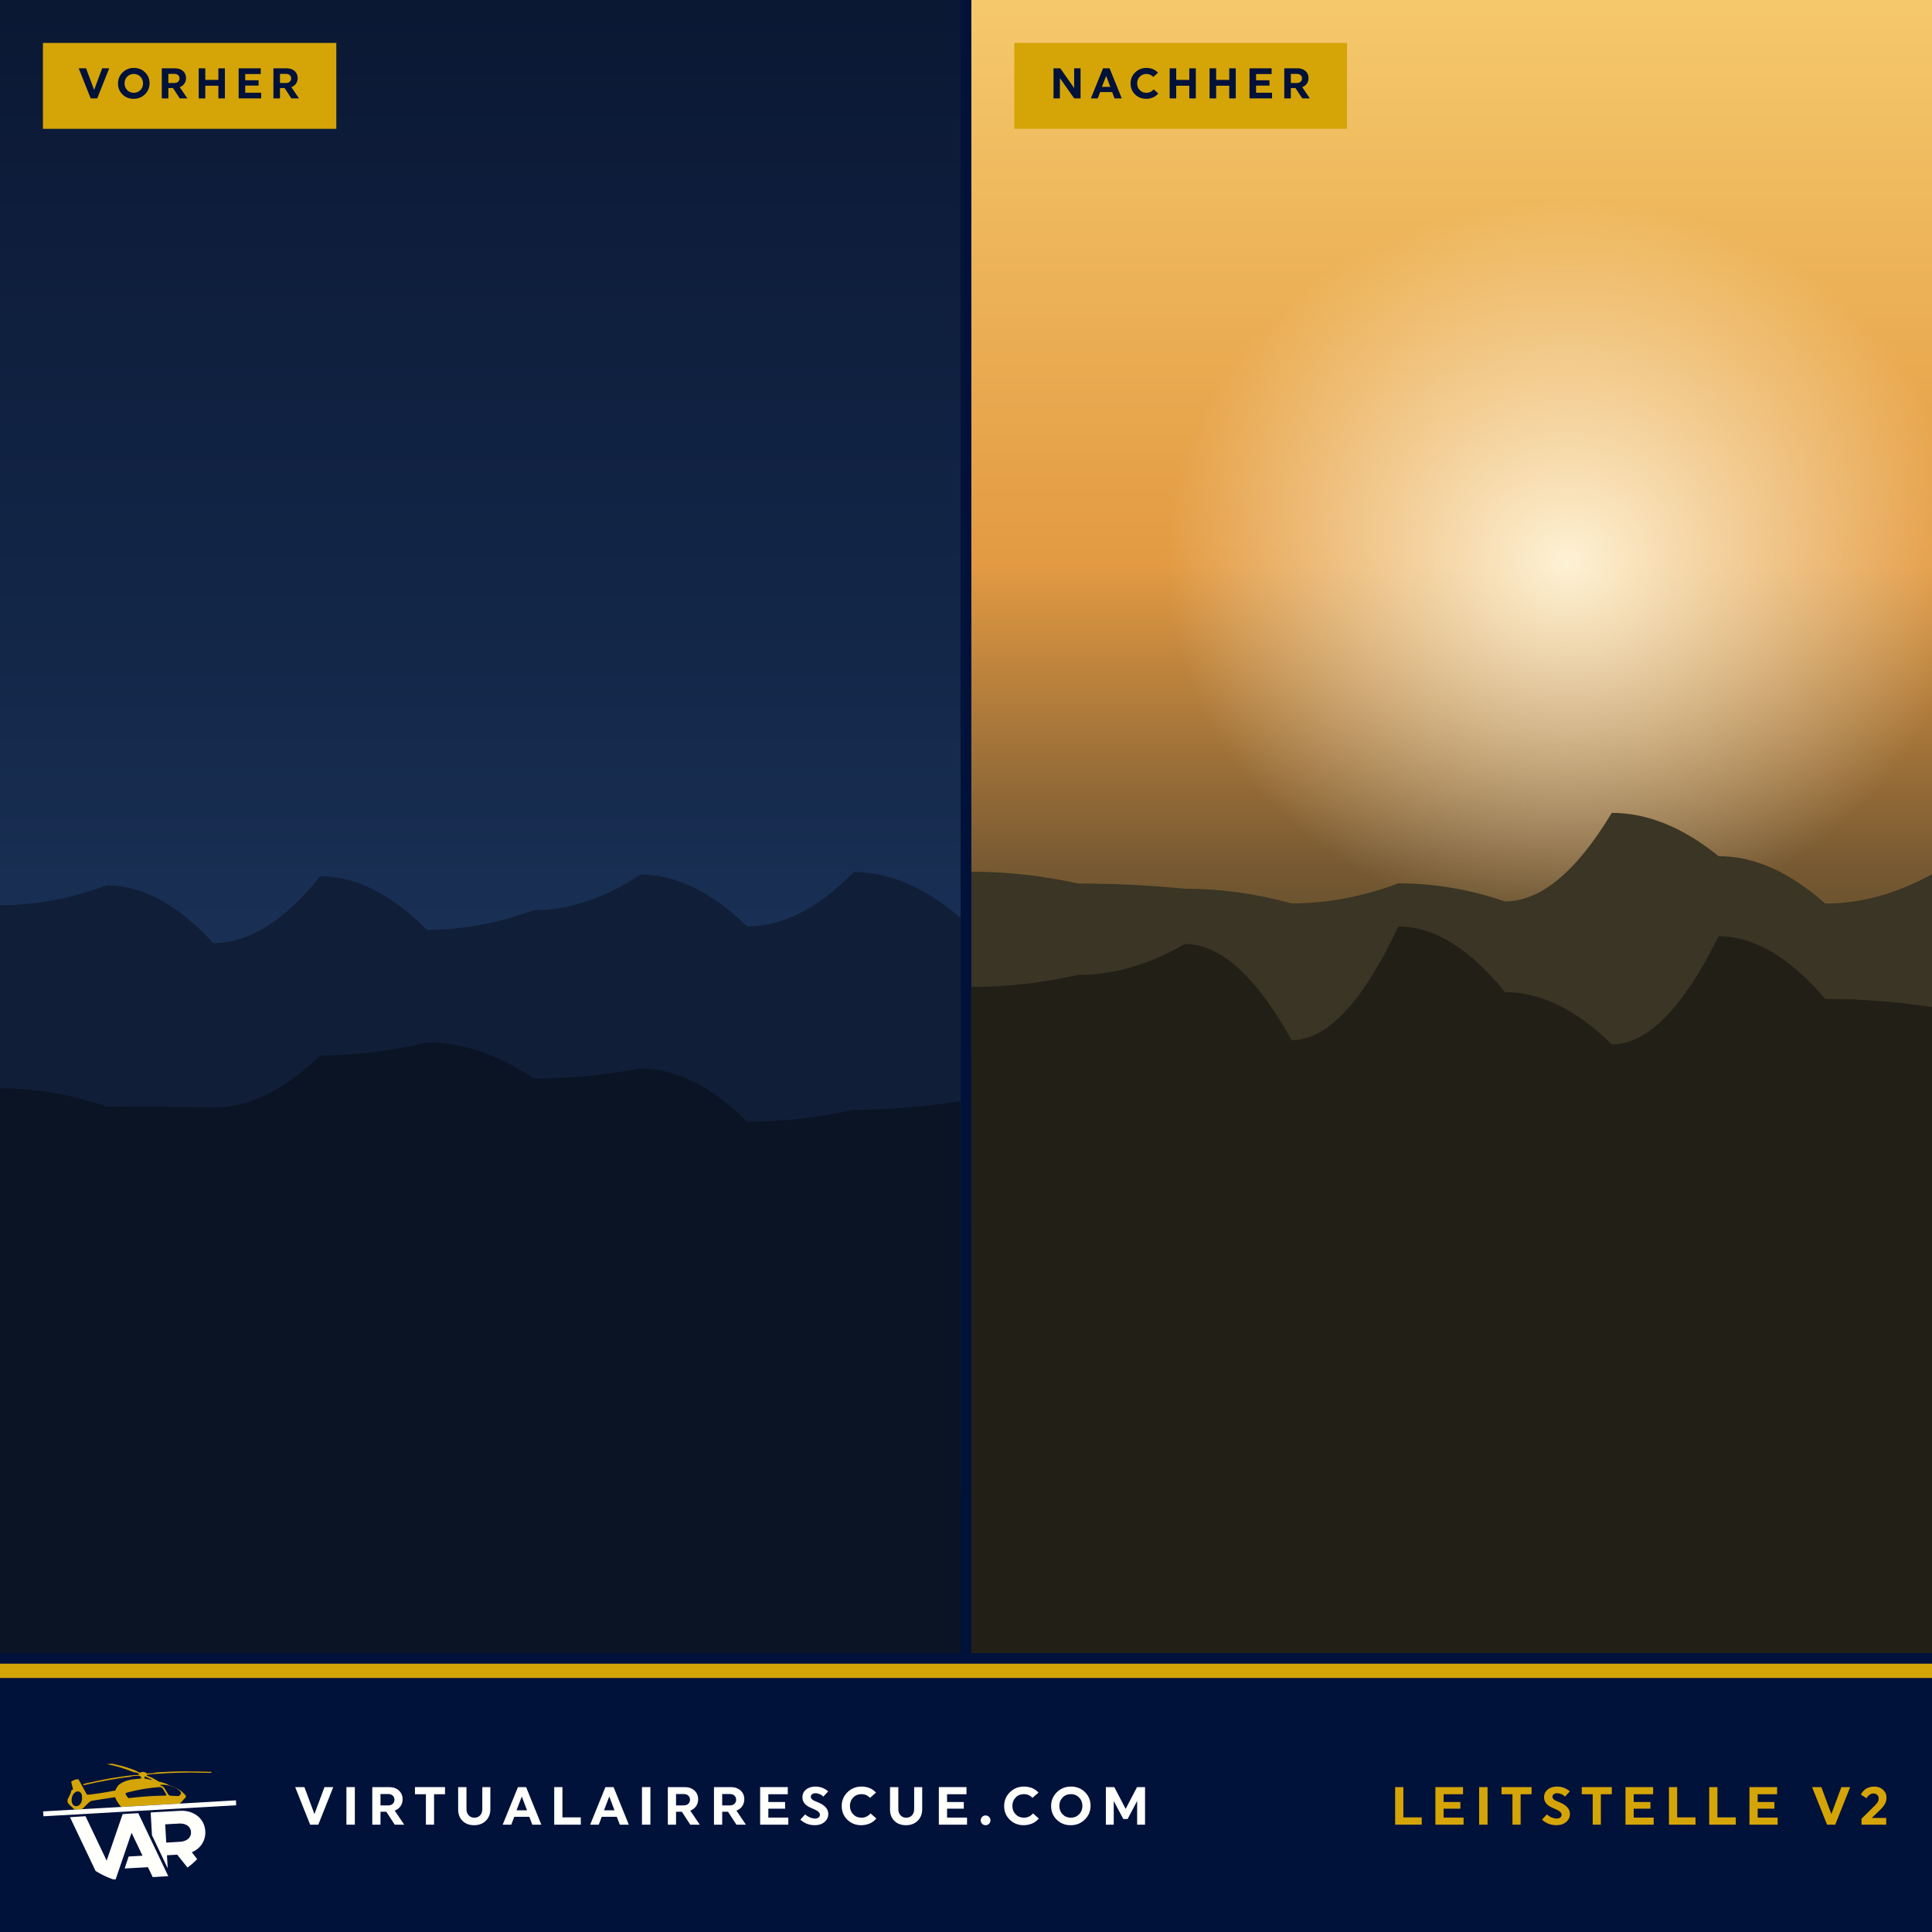
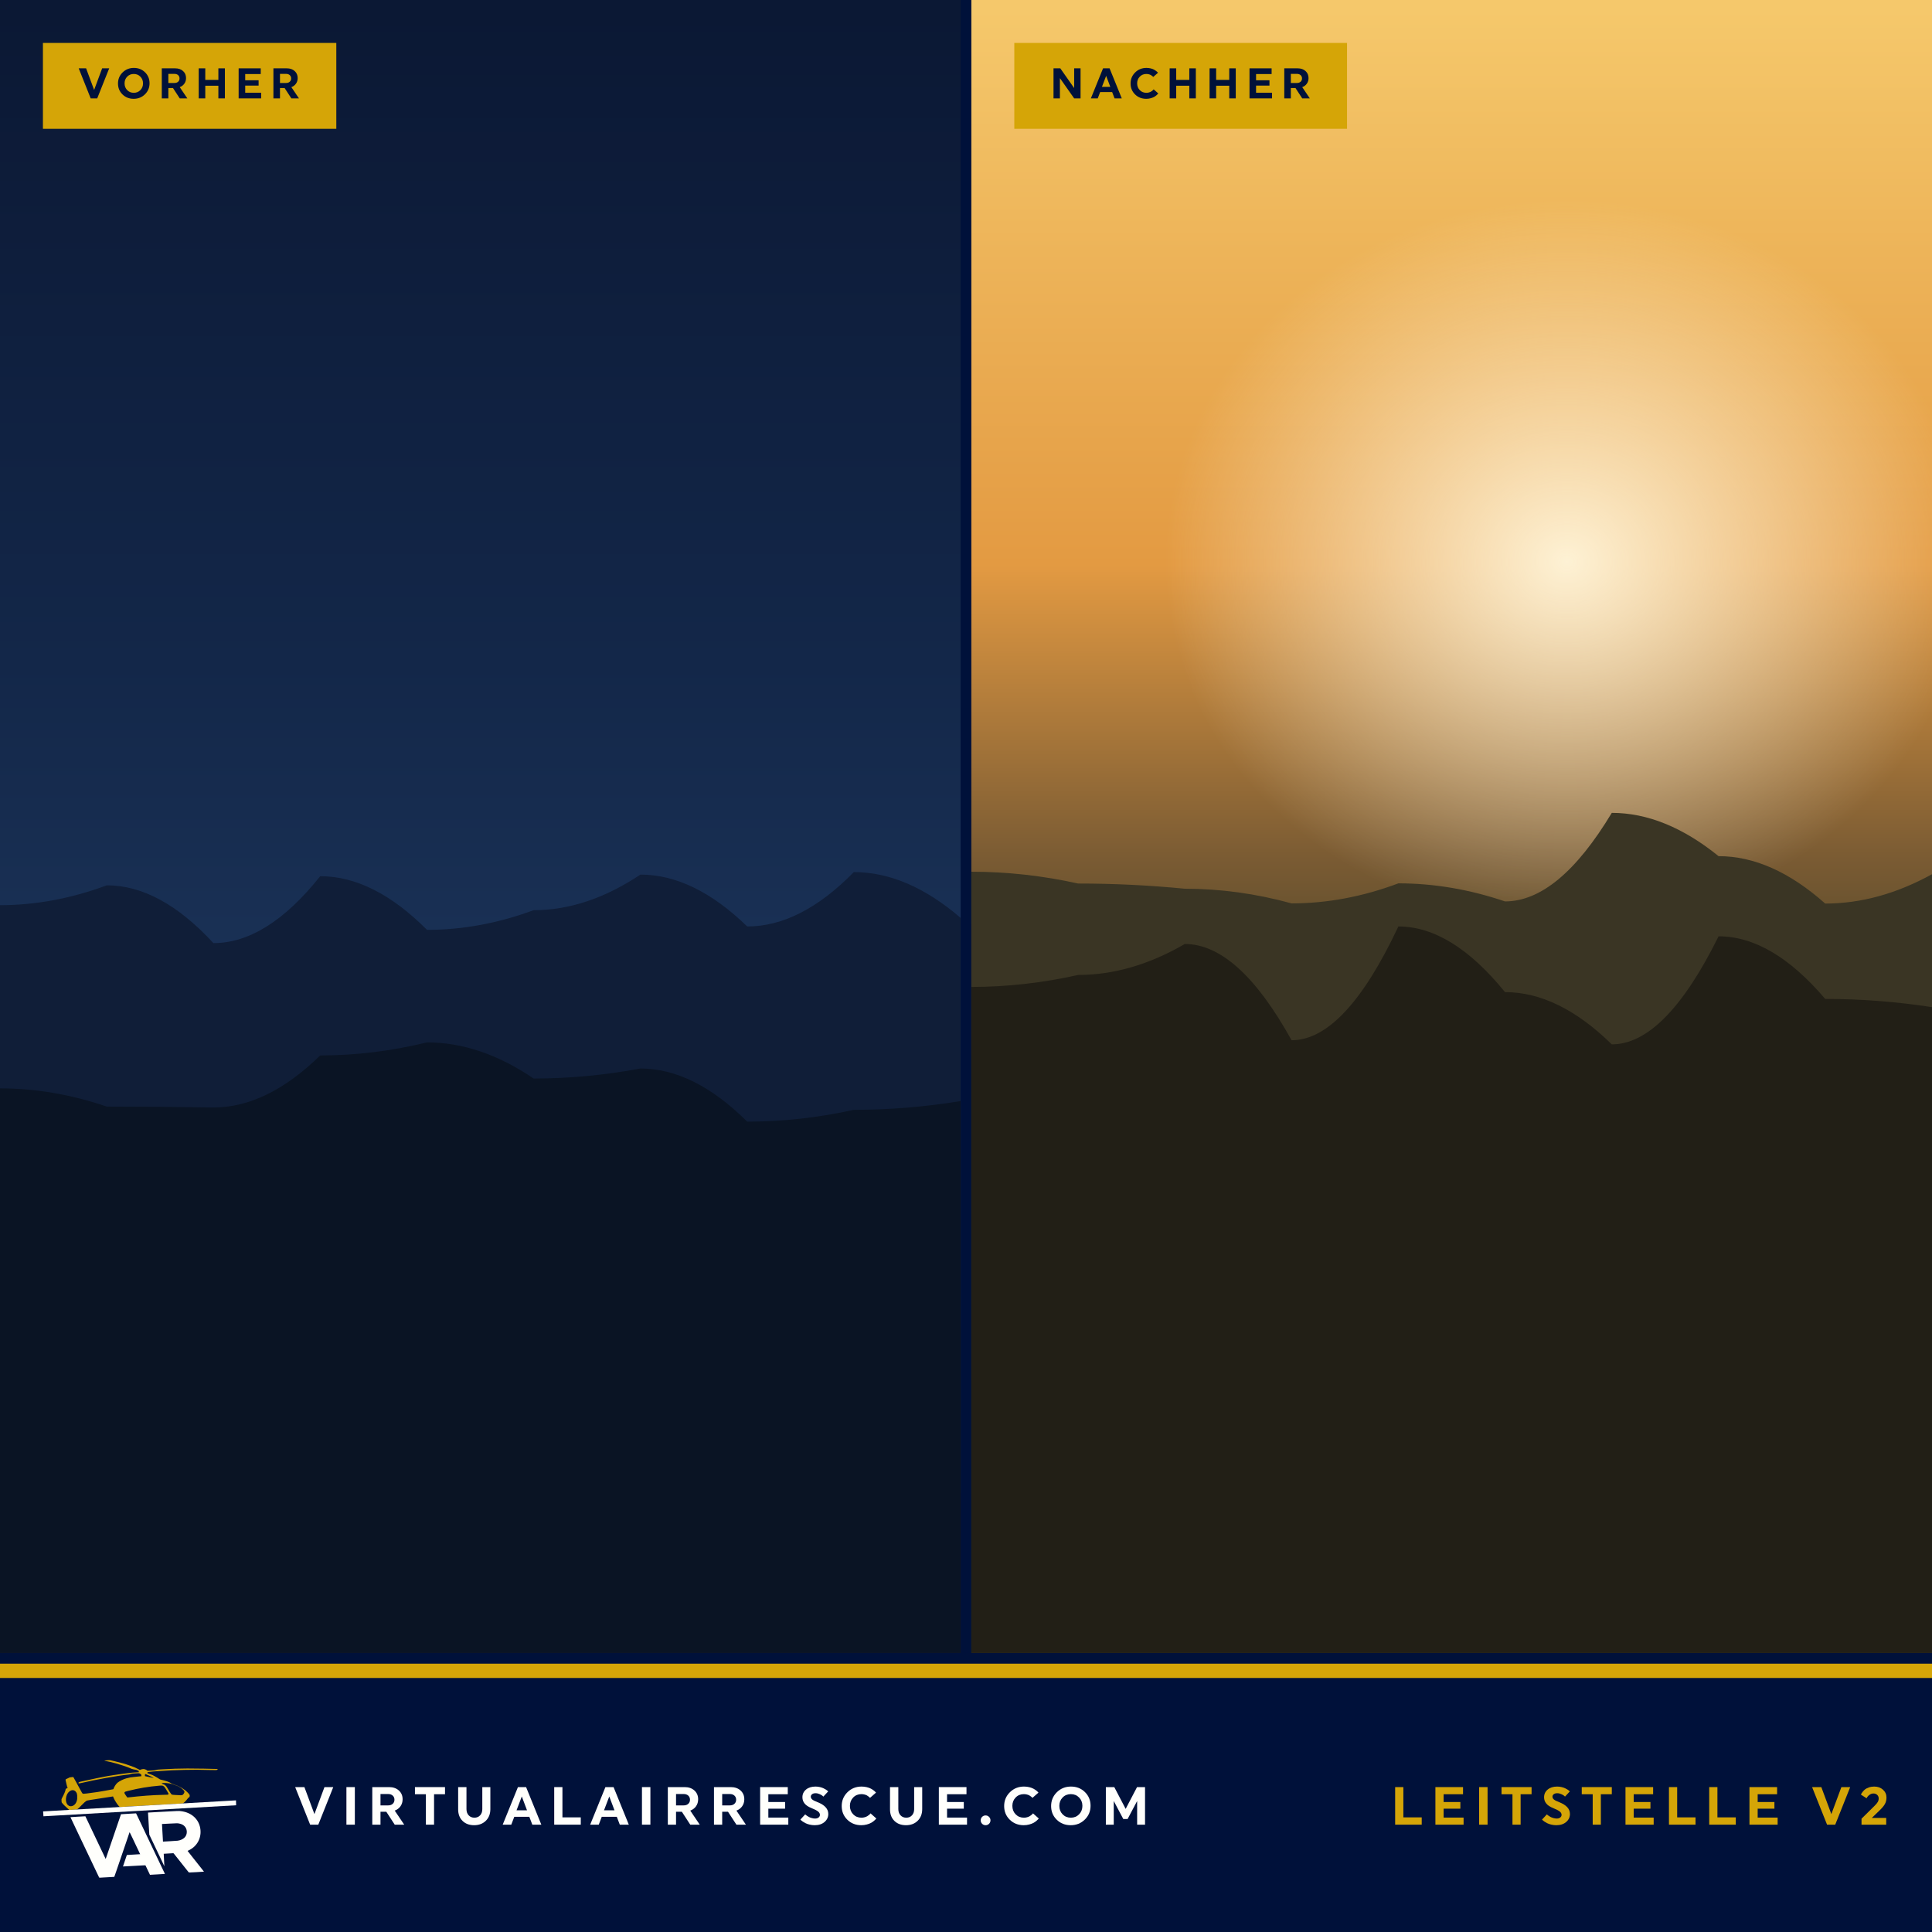
<svg xmlns="http://www.w3.org/2000/svg" viewBox="0 0 1080 1080" width="1080" height="1080">
  <rect width="1080" height="1080" fill="#00113A" />
  <defs>
    <clipPath id="cmp40">
      <rect x="0.0" y="0" width="537.0" height="924" />
    </clipPath>
  </defs>
  <g clip-path="url(#cmp40)">
    <g transform="translate(0.0,0)">
      <defs>
        <linearGradient id="sc41" x1="0" y1="0" x2="0" y2="1">
          <stop offset="0%" stop-color="#0B1834" />
          <stop offset="40%" stop-color="#132749" />
          <stop offset="62%" stop-color="#1B3358" />
          <stop offset="100%" stop-color="#0A1426" />
        </linearGradient>
      </defs>
      <rect width="537.0" height="924" fill="url(#sc41)" />
      <path d="M0,924 L0,506.0 Q29.8,506.0 59.7,494.9 Q89.5,494.9 119.3,527.2 Q149.2,527.2 179.0,489.8 Q208.8,489.8 238.7,519.8 Q268.5,519.8 298.3,508.8 Q328.2,508.8 358.0,488.9 Q387.8,488.9 417.7,517.9 Q447.5,517.9 477.3,487.5 Q507.2,487.5 537.0,513.1 L537.0,924 Z" fill="#101E38" />
      <path d="M0,924 L0,608.4 Q29.8,608.4 59.7,618.6 Q89.5,618.6 119.3,619.1 Q149.2,619.1 179.0,590.0 Q208.8,590.0 238.7,582.7 Q268.5,582.7 298.3,602.9 Q328.2,602.9 358.0,597.3 Q387.8,597.3 417.7,627.0 Q447.5,627.0 477.3,620.4 Q507.2,620.4 537.0,615.5 L537.0,924 Z" fill="#0A1424" />
    </g>
  </g>
  <rect x="24.0" y="24" width="164" height="48" fill="#D5A507" />
  <g fill="#00113A" transform="translate(44.0,55.0)">
    <path transform="translate(0.00,0) scale(0.024,-0.024)" d="M279.0 0.0 0.0 700.0H172.0L359.0 197.0L546.0 700.0H710.0L431.0 0.0Z" />
    <path transform="translate(20.88,0) scale(0.024,-0.024)" d="M413.0 130.0Q505.0 130.0 566.5 193.0Q628.0 256.0 628.0 350.0Q628.0 443.0 566.5 506.0Q505.0 569.0 413.0 569.0Q320.0 569.0 259.0 506.0Q198.0 443.0 198.0 350.0Q198.0 256.0 259.0 193.0Q320.0 130.0 413.0 130.0ZM152.0 604.5Q259.0 710.0 415.0 710.0Q571.0 710.0 675.5 607.0Q780.0 504.0 780.0 352.0Q780.0 200.0 673.0 95.0Q566.0 -10.0 410.0 -10.0Q254.0 -10.0 149.5 92.5Q45.0 195.0 45.0 347.0Q45.0 499.0 152.0 604.5Z" />
    <path transform="translate(44.52,0) scale(0.024,-0.024)" d="M374.0 571.0H233.0V359.0H374.0Q429.0 359.0 461.0 388.5Q493.0 418.0 493.0 465.0Q493.0 512.0 461.0 541.5Q429.0 571.0 374.0 571.0ZM80.0 0.0V700.0H393.0Q505.0 700.0 575.0 637.0Q645.0 574.0 645.0 473.0Q645.0 399.0 605.5 343.0Q566.0 287.0 498.0 262.0L675.0 0.0H498.0L341.0 241.0H233.0V0.0Z" />
    <path transform="translate(65.16,0) scale(0.024,-0.024)" d="M538.0 0.0V295.0H233.0V0.0H80.0V700.0H233.0V431.0H538.0V700.0H690.0V0.0Z" />
    <path transform="translate(87.48,0) scale(0.024,-0.024)" d="M605.0 0.0H80.0V700.0H595.0V567.0H233.0V422.0H545.0V298.0H233.0V132.0H605.0Z" />
    <path transform="translate(106.92,0) scale(0.024,-0.024)" d="M374.0 571.0H233.0V359.0H374.0Q429.0 359.0 461.0 388.5Q493.0 418.0 493.0 465.0Q493.0 512.0 461.0 541.5Q429.0 571.0 374.0 571.0ZM80.0 0.0V700.0H393.0Q505.0 700.0 575.0 637.0Q645.0 574.0 645.0 473.0Q645.0 399.0 605.5 343.0Q566.0 287.0 498.0 262.0L675.0 0.0H498.0L341.0 241.0H233.0V0.0Z" />
  </g>
  <defs>
    <clipPath id="cmp42">
      <rect x="543.0" y="0" width="537.0" height="924" />
    </clipPath>
  </defs>
  <g clip-path="url(#cmp42)">
    <g transform="translate(543.0,0)">
      <defs>
        <linearGradient id="sc43" x1="0" y1="0" x2="0" y2="1">
          <stop offset="0%" stop-color="#F5C86B" />
          <stop offset="34%" stop-color="#E39A42" />
          <stop offset="52%" stop-color="#7A5B33" />
          <stop offset="70%" stop-color="#22301F" />
          <stop offset="100%" stop-color="#141D14" />
        </linearGradient>
        <radialGradient id="sc43s">
          <stop offset="0%" stop-color="#FFF6DC" stop-opacity=".95" />
          <stop offset="100%" stop-color="#FFF6DC" stop-opacity="0" />
        </radialGradient>
      </defs>
      <rect width="537.0" height="924" fill="url(#sc43)" />
      <ellipse cx="333" cy="314" rx="226" ry="203" fill="url(#sc43s)" />
      <path d="M0,924 L0,487.3 Q29.8,487.3 59.7,493.9 Q89.5,493.9 119.3,496.8 Q149.2,496.8 179.0,505.0 Q208.8,505.0 238.7,493.8 Q268.5,493.8 298.3,503.9 Q328.2,503.9 358.0,454.4 Q387.8,454.4 417.7,478.6 Q447.5,478.6 477.3,505.1 Q507.2,505.1 537.0,488.7 L537.0,924 Z" fill="#3A3524" />
      <path d="M0,924 L0,551.7 Q29.8,551.7 59.7,545.0 Q89.5,545.0 119.3,527.7 Q149.2,527.7 179.0,581.5 Q208.8,581.5 238.7,517.9 Q268.5,517.9 298.3,554.6 Q328.2,554.6 358.0,583.8 Q387.8,583.8 417.7,523.4 Q447.5,523.4 477.3,558.4 Q507.2,558.4 537.0,563.0 L537.0,924 Z" fill="#221F16" />
    </g>
  </g>
  <rect x="567.0" y="24" width="186" height="48" fill="#D5A507" />
  <g fill="#00113A" transform="translate(587.0,55.0)">
    <path transform="translate(0.00,0) scale(0.024,-0.024)" d="M561.0 0.0 229.0 472.0V0.0H80.0V700.0H238.0L561.0 240.0V700.0H710.0V0.0Z" />
    <path transform="translate(22.80,0) scale(0.024,-0.024)" d="M356.0 525.0 258.0 268.0H453.0ZM436.0 700.0 720.0 0.0H552.0L496.0 147.0H216.0L160.0 0.0H0.0L284.0 700.0Z" />
    <path transform="translate(43.92,0) scale(0.024,-0.024)" d="M415.0 710.0Q467.0 710.0 513.5 698.5Q560.0 687.0 590.0 670.5Q620.0 654.0 642.0 637.0Q664.0 620.0 674.0 608.0L684.0 597.0L572.0 499.0Q570.0 502.0 566.0 506.5Q562.0 511.0 547.0 523.0Q532.0 535.0 515.5 544.5Q499.0 554.0 471.0 561.5Q443.0 569.0 413.0 569.0Q320.0 569.0 259.0 506.0Q198.0 443.0 198.0 350.0Q198.0 256.0 259.0 193.0Q320.0 130.0 413.0 130.0Q445.0 130.0 474.0 138.5Q503.0 147.0 522.0 158.5Q541.0 170.0 555.0 182.0Q569.0 194.0 576.0 202.0L582.0 211.0L690.0 115.0Q686.0 110.0 679.0 101.5Q672.0 93.0 647.0 71.5Q622.0 50.0 592.0 33.5Q562.0 17.0 513.0 3.5Q464.0 -10.0 410.0 -10.0Q254.0 -10.0 149.5 92.5Q45.0 195.0 45.0 347.0Q45.0 499.0 152.0 604.5Q259.0 710.0 415.0 710.0Z" />
    <path transform="translate(64.92,0) scale(0.024,-0.024)" d="M538.0 0.0V295.0H233.0V0.0H80.0V700.0H233.0V431.0H538.0V700.0H690.0V0.0Z" />
    <path transform="translate(87.24,0) scale(0.024,-0.024)" d="M538.0 0.0V295.0H233.0V0.0H80.0V700.0H233.0V431.0H538.0V700.0H690.0V0.0Z" />
    <path transform="translate(109.56,0) scale(0.024,-0.024)" d="M605.0 0.0H80.0V700.0H595.0V567.0H233.0V422.0H545.0V298.0H233.0V132.0H605.0Z" />
    <path transform="translate(129.00,0) scale(0.024,-0.024)" d="M374.0 571.0H233.0V359.0H374.0Q429.0 359.0 461.0 388.5Q493.0 418.0 493.0 465.0Q493.0 512.0 461.0 541.5Q429.0 571.0 374.0 571.0ZM80.0 0.0V700.0H393.0Q505.0 700.0 575.0 637.0Q645.0 574.0 645.0 473.0Q645.0 399.0 605.5 343.0Q566.0 287.0 498.0 262.0L675.0 0.0H498.0L341.0 241.0H233.0V0.0Z" />
  </g>
  <rect x="0" y="930" width="1080" height="150" fill="#00113A" />
  <rect x="0" y="930" width="1080" height="8" fill="#D5A507" />
  <g transform="translate(24,955.5) scale(0.21094)">
    <defs>
      <clipPath id="n1b44">
        <circle cx="256" cy="256" r="256" />
      </clipPath>
    </defs>
    <g clip-path="url(#n1b44)">
      <circle cx="256" cy="256" r="256" fill="#00113A" />
-       <g fill="#D5A507" transform="translate(65.00,144.25) scale(0.382)">
+       <g fill="#D5A507" transform="translate(49.00,134.89) scale(0.414)">
        <path d="M35.7 305.27C27.86 297.99 20 290.67 18.23 289.02C12.94 284.07 7.26 277.76 2.59 271.63C1.3 269.94 1.3 269.94 0.67 259.67C0.04 249.4 0.04 249.4 3.21 243.43C17.85 215.93 25.31 198.26 26.9 187.33C27.45 183.58 26.65 184.36 34.25 180.13C39.92 176.97 39.91 176.98 39.91 175.49C39.91 173.85 39.02 172.61 37.83 172.6C37.11 172.6 37.81 175.22 31.69 149.81C26.64 128.87 26.11 126.2 26.67 124.15C27.12 122.49 32.62 119.37 41.13 115.95C46.53 113.78 47.49 113.3 48.58 112.26C50.67 110.26 58.97 108.69 71.24 107.99C77.19 107.64 74.98 104.81 89.29 131.15C96.15 143.79 105.73 161.29 110.57 170.04C115.41 178.79 120.75 188.62 122.44 191.88C129.48 205.52 134.23 213.21 136.29 214.34C139.72 216.22 170.18 212.83 229.23 204.01C250.02 200.91 306.75 190.88 330.23 186.17C332.66 185.68 332.66 185.68 333.54 183.12C338.5 168.63 350.1 151.3 360.17 143.32C372.8 133.3 397.13 121.34 414.41 116.63C435.84 110.79 444.66 109.17 464.81 107.34C479.81 105.98 511.76 102.62 512.05 102.38C512.08 102.36 511.65 99.49 511.1 96.01C510.1 89.68 510.1 89.68 506.87 88.58C502.65 87.13 501 86.26 499.45 84.67C498.18 83.37 498.18 83.37 487.88 83.75C459.05 84.82 451.08 85.73 441.9 89.01C435.4 91.33 435.45 91.31 428.8 91.97C362.81 98.45 214.12 125.11 126.21 146.21C111.13 149.83 109.91 149.82 109.35 146.09C108.62 141.18 110.96 140.04 130.7 135.68C199.78 120.43 262.82 107.4 294.63 101.81C336.98 94.36 431.41 81.22 452.54 79.84C455.13 79.67 462.05 79.18 467.91 78.75C473.77 78.33 480.74 77.91 483.41 77.82C496.02 77.41 495.76 77.44 495.55 76.49C495.44 76.03 495.28 74.08 495.18 72.17C495.01 68.69 495.01 68.69 493.75 68.38C493.06 68.2 491.24 67.34 489.71 66.47C482.4 62.32 482.87 62.48 475.05 61.23C461.69 59.09 454.17 57.41 449.82 55.59C448.42 55 444.91 53.47 442.02 52.19C431.61 47.57 418.28 42.66 392.8 34.08C364.87 24.67 339.59 17.5 311.76 11.09C299.95 8.37 299.99 8.38 290.21 6.6C279.38 4.63 274.04 3.36 274.55 2.87C275.14 2.3 289.73 0.65 297.88 0.23C311.16 -0.46 311.55 -0.4 341.15 6.74C389.7 18.46 402.15 22.04 437.97 34.58C462.99 43.33 472.02 47.05 486.52 54.55C489.7 56.2 494.13 58.47 496.36 59.59C498.58 60.72 500.74 61.86 501.14 62.13C501.87 62.62 501.89 62.62 504.82 61.38C519.4 55.23 529.43 55.03 540.79 60.69C546.35 63.46 548.17 64.78 548.98 66.6C549.58 67.97 555.31 67.94 575.92 66.45C598.39 64.83 598.39 64.83 607.34 62.29C614.29 60.32 614.14 60.33 639.56 58.79C703.41 54.93 756.26 53.13 806.36 53.13C858.12 53.13 977.54 55.09 996.82 56.26C1000.43 56.48 1001.17 58.14 998.71 60.49C995.29 63.76 991.43 63.94 948.73 62.85C873.08 60.91 856.08 60.83 788.97 62.17C722.22 63.5 694.67 64.8 620.01 70.11C613.86 70.55 607 70.98 604.77 71.07C591.89 71.59 573.5 73.35 567.47 74.64C561.97 75.82 561.32 75.9 556.36 76.04C551.11 76.19 551.11 76.19 550.94 78.75C550.84 80.16 550.57 81.77 550.34 82.33C550.01 83.11 549.99 83.38 550.24 83.47C550.42 83.53 553.42 84.55 556.9 85.72C560.39 86.9 566.25 88.96 569.93 90.32C573.61 91.67 576.74 92.77 576.89 92.77C580.14 92.77 614.7 111.79 625.81 119.69C630.93 123.34 630.93 123.34 636.87 124.75C672.02 133.12 689.95 139.38 701.29 147.24C705.18 149.93 705.18 149.93 720.24 155.31C752.95 166.98 765.35 173.35 790.99 191.66C799.5 197.73 816.67 214.97 819.64 220.42C823.42 227.36 820.75 237.21 814.42 239.63C811.9 240.59 812.26 240.2 804.25 250.61C795.46 262.02 780.6 276.24 776.87 276.82C775.66 277 373.53 299.94 373.25 299.84C371.87 299.33 359.32 284.34 355.46 278.59C344.66 262.51 338.75 252.16 334.39 241.69C332.21 236.45 330.36 232.1 330.28 232.02C329.97 231.71 213.68 249.73 187.97 254.08C164.08 258.12 163.13 258.35 158.5 261.43C151.54 266.06 146.73 270.44 129.11 288.18C98.73 318.77 105.03 315.29 77.25 316.85C63.91 317.61 52.31 318.29 51.48 318.37C49.96 318.52 49.96 318.52 35.7 305.27ZM65.16 294.35C83.73 291.12 97.51 273.39 100.91 248.38C101.38 244.97 101.37 230.17 100.9 226C99.56 213.99 98.8 211.61 94.02 204.55C76.64 178.83 40.43 194.92 31.18 232.47C22.2 268.91 38.7 298.96 65.16 294.35ZM426.51 238.42C508.82 228.76 585.47 223.14 652.64 221.81C692.24 221.03 690.56 222.48 677.71 200.11C656.08 162.43 653.86 160.82 626.75 163.14C557.73 169.02 495.94 179.34 427.86 196.36C408.78 201.13 406.7 201.91 404.56 205.13C401.84 209.25 402.31 210.47 412.79 226.27C421.54 239.45 421.09 239.05 426.51 238.42ZM771.34 224.12C780.47 221.3 789.76 206.88 786.96 199.86C783.31 190.7 764.16 174.62 748.38 167.48C741.64 164.43 718.63 155.97 707.64 152.51C687.74 146.23 651.12 143.59 643.34 147.88C640.63 149.37 642.43 150.74 649.96 152.91C662.3 156.47 670.56 163.87 679.03 178.98C687.23 193.6 699.29 212.89 702.16 215.99C707.1 221.32 707.66 221.47 727.59 222.62C764.71 224.76 768.81 224.9 771.34 224.12ZM591.15 114.24C591.15 114.08 588 112.11 584.82 110.28C578.3 106.55 556.35 96.34 545.07 91.8C543.08 91 540.82 89.97 540.03 89.52C537.82 88.26 535.19 88.74 534.96 90.44C534.72 92.22 534.14 101.92 534.27 102.04C534.33 102.09 541.55 103.67 550.3 105.55C559.05 107.43 571.61 110.17 578.21 111.63C589.8 114.19 591.15 114.47 591.15 114.24Z" fill-rule="evenodd" />
      </g>
      <g transform="translate(256,256) rotate(-3.275)">
        <rect x="-614.4" y="0" width="1228.8" height="13" fill="#FFFFFC" />
      </g>
      <g transform="rotate(-3.275 256 256)">
        <defs>
          <clipPath id="wc1b44">
            <circle cx="256" cy="256" r="249.00" />
          </clipPath>
        </defs>
        <g clip-path="url(#wc1b44)">
-           <g fill="#FFFFFC" transform="translate(70.26,275.00) scale(0.35591)">
-             <path d="M289.74 479.69C249.1 462.82 211.02 441.92 174.82 416.64C167.25 411.34 167.25 411.34 166.37 409.23C162.93 400.93 0.18 1.51 0.07 1.11C-0.06 0.62 2.84 0.59 58.01 0.59L116.09 0.59L185.06 170.03C222.99 263.22 254.1 339.51 254.19 339.56C254.28 339.61 285.4 263.37 323.34 170.12C384.28 20.39 392.41 0.59 392.96 0.59C393.29 0.59 393.7 0.46 393.87 0.29C394.06 0.1 413.57 0.02 451.79 0.07L509.42 0.15L544.76 86.85C564.2 134.53 608.31 242.75 642.78 327.34C677.26 411.92 705.52 481.23 705.59 481.35C705.67 481.47 679.54 481.57 647.54 481.57L589.35 481.57L573.97 443.75L558.58 405.93L471.57 405.85C423.71 405.81 384.55 405.68 384.54 405.56C384.54 405.44 392.39 385.74 402 361.78L419.45 318.23L471.2 318.41C515.7 318.56 522.93 318.53 522.79 318.17C522.7 317.94 506.67 278.74 487.17 231.05C467.67 183.37 451.59 144.02 451.43 143.62C451.18 142.97 450.83 143.66 448.49 149.51C443.95 160.87 401.02 266.69 388.38 297.7C381.77 313.92 368.25 347.1 358.35 371.42C348.45 395.75 334.26 430.59 326.81 448.84L313.26 482.01L304.45 482.08C295.64 482.14 295.64 482.14 289.74 479.69ZM816.71 375.56L781.33 325.28L743.07 325.27L704.81 325.27L704.73 373.84L704.66 422.41L653.27 296.34L601.89 170.27L601.89 85.28L601.89 0.29L714.76 0.3C833.83 0.3 832.21 0.29 844 1.6C928.95 11.07 989.75 66.44 998.79 142.58C1007.87 219.03 965.21 287.28 892.44 312.78C891.58 313.08 890.89 313.43 890.89 313.56C890.89 313.69 899.25 325.68 909.48 340.21C925.33 362.72 928.01 366.68 927.69 367.07C925.15 370.14 900.18 391.1 887.5 400.82C876.27 409.42 854.38 424.97 852.46 425.7C852.24 425.79 838.37 406.35 816.71 375.56ZM814.95 230.6C864.01 227.69 894.92 200 893.44 160.28C892.13 125.15 865.53 100.73 822.91 95.56C816.39 94.77 809.35 94.67 758.26 94.67L704.81 94.66L704.81 162.78L704.81 230.91L757.37 230.9C789.22 230.9 811.91 230.78 814.95 230.6Z" fill-rule="evenodd" />
+           <g fill="#FFFFFC" transform="translate(71.50,275.00) scale(0.34501)">
+             <path d="M195.1 478.09C193.93 477.63 193.3 476.14 173.69 427.85C169.31 417.07 161.96 399.04 157.36 387.77C144.85 357.16 130.53 321.99 124.7 307.6C121.86 300.58 116.25 286.82 112.24 277.02C99.77 246.52 89.4 221.12 84.01 207.84C76.29 188.85 63.1 156.48 36.82 92.04C5.35 14.87 0 1.67 0 1.08C0 0.81 25.85 0.66 57.45 0.74L114.9 0.89L119.73 12.77C122.38 19.3 128.74 34.93 133.87 47.51C145.14 75.16 159.52 110.48 170.14 136.58C174.45 147.19 182.06 165.9 187.05 178.15C196.26 200.76 206.8 226.67 220.74 260.99C224.99 271.44 230.49 284.93 232.96 290.97C235.43 297.02 240.44 309.31 244.09 318.29C251.9 337.51 251.75 337.2 252.42 336.01C252.69 335.53 256.69 325.8 261.33 314.39C269.84 293.41 277.55 274.47 295.12 231.29C300.44 218.23 308.05 199.52 312.04 189.73C318.74 173.26 325.93 155.59 346.48 105.11C350.8 94.49 358.42 75.79 363.41 63.54C368.4 51.29 376.16 32.19 380.66 21.08L388.83 0.89L446.64 0.59C478.44 0.43 504.66 0.45 504.91 0.64C505.16 0.82 508.67 9.11 512.7 19.04C516.73 28.98 524.11 47.13 529.11 59.38C541.84 90.6 555.55 124.24 565.9 149.64C570.75 161.56 578.1 179.6 582.23 189.73C586.36 199.85 593.99 218.56 599.17 231.29C604.36 244.03 612.91 265.01 618.18 277.91C633.59 315.68 644.01 341.24 650.83 358.08C654.35 366.73 659.95 380.49 663.29 388.66C666.63 396.82 673.22 412.99 677.95 424.58C682.68 436.18 689.46 452.8 693.03 461.52C696.6 470.24 699.52 477.52 699.52 477.7C699.52 477.88 673.66 478.03 642.04 478.03L584.56 478.03L581.68 471.05C577.2 460.19 560.23 418.53 557.18 410.93C555.68 407.17 554.19 403.76 553.87 403.36C553.42 402.77 535.39 402.61 467.27 402.61C419.95 402.61 381.24 402.46 381.24 402.26C381.24 402.07 384.56 393.72 388.61 383.71C396.8 363.5 408.21 335.11 412.82 323.49L415.81 315.92L467.08 315.77L518.34 315.62L513.87 304.63C511.41 298.59 505.44 283.89 500.59 271.97C495.75 260.05 487.88 240.68 483.1 228.92C478.32 217.16 470.83 198.72 466.45 187.95C450.59 148.87 447.82 142.25 447.34 142.09C447.07 142 445.2 146.13 443.18 151.28C441.16 156.42 434.67 172.52 428.75 187.05C422.83 201.59 414.81 221.36 410.93 231C407.04 240.63 399.56 259.07 394.3 271.97C376.24 316.27 366.82 339.41 358.64 359.56C345.14 392.83 338.8 408.42 330.37 429.04C311.03 476.38 310.36 477.95 309.1 478.28C307.23 478.79 196.4 478.6 195.1 478.09ZM881.95 474.91C879.81 472 876.03 466.65 856.48 438.84C852.23 432.79 840.49 416.09 830.38 401.72C820.26 387.35 807.21 368.78 801.36 360.45C784.84 336.91 776.14 324.62 775.21 323.48C774.4 322.5 772.01 322.45 736.79 322.59L699.23 322.74L698.93 370.83L698.63 418.92L690.21 398.15C685.57 386.72 677.74 367.49 672.81 355.4C667.87 343.32 660.52 325.28 656.47 315.32C652.42 305.36 644.8 286.65 639.54 273.75C634.28 260.85 625.94 240.41 621.01 228.33C616.08 216.24 608.68 198.2 604.57 188.24L597.09 170.13L596.94 85.03L596.79 -0.07L711.55 0.16C835.48 0.41 832.04 0.32 850.36 3.58C934.1 18.49 989.12 78.21 991.5 156.77C993.56 225.09 954.38 283.51 889.7 308.51C886.35 309.81 883.62 311.05 883.61 311.28C883.61 311.67 888.25 318.33 910.61 350.06C915.44 356.92 922.68 367.21 926.69 372.92C930.71 378.64 938.14 389.19 943.21 396.38C948.28 403.56 955.61 413.98 959.5 419.54C963.39 425.09 972.96 438.72 980.78 449.82C999.57 476.5 1000 477.12 1000 477.61C1000 477.84 973.95 478.03 942.12 478.03C884.24 478.03 884.24 478.03 881.95 474.91ZM812.44 228.62C858.16 224.16 885.99 198.77 885.99 161.52C885.99 130.34 865.44 106.28 831.53 97.74C817.42 94.19 818.24 94.23 756.09 93.98L698.93 93.75L698.93 161.48L698.93 229.22L752.61 229.22C784.27 229.22 808.81 228.97 812.44 228.62Z" fill-rule="evenodd" />
          </g>
        </g>
      </g>
    </g>
  </g>
  <g fill="#FFFFFC" transform="translate(165.0,1020.0)">
    <path transform="translate(0.00,0) scale(0.03,-0.03)" d="M279.0 0.0 0.0 700.0H172.0L359.0 197.0L546.0 700.0H710.0L431.0 0.0Z" />
    <path transform="translate(26.10,0) scale(0.03,-0.03)" d="M85.0 0.0V700.0H242.0V0.0Z" />
    <path transform="translate(40.71,0) scale(0.03,-0.03)" d="M374.0 571.0H233.0V359.0H374.0Q429.0 359.0 461.0 388.5Q493.0 418.0 493.0 465.0Q493.0 512.0 461.0 541.5Q429.0 571.0 374.0 571.0ZM80.0 0.0V700.0H393.0Q505.0 700.0 575.0 637.0Q645.0 574.0 645.0 473.0Q645.0 399.0 605.5 343.0Q566.0 287.0 498.0 262.0L675.0 0.0H498.0L341.0 241.0H233.0V0.0Z" />
    <path transform="translate(66.51,0) scale(0.03,-0.03)" d="M575.0 567.0H371.0V0.0H219.0V567.0H15.0V700.0H575.0Z" />
    <path transform="translate(89.01,0) scale(0.03,-0.03)" d="M520.0 700.0H670.0V290.0Q670.0 156.0 586.0 73.0Q502.0 -10.0 368.0 -10.0Q233.0 -10.0 151.5 70.5Q70.0 151.0 70.0 285.0V700.0H225.0V290.0Q225.0 218.0 266.0 174.0Q307.0 130.0 373.0 130.0Q439.0 130.0 479.5 174.0Q520.0 218.0 520.0 290.0Z" />
    <path transform="translate(116.01,0) scale(0.03,-0.03)" d="M356.0 525.0 258.0 268.0H453.0ZM436.0 700.0 720.0 0.0H552.0L496.0 147.0H216.0L160.0 0.0H0.0L284.0 700.0Z" />
    <path transform="translate(142.41,0) scale(0.03,-0.03)" d="M575.0 0.0H80.0V700.0H233.0V136.0H575.0Z" />
    <path transform="translate(164.91,0) scale(0.03,-0.03)" d="M356.0 525.0 258.0 268.0H453.0ZM436.0 700.0 720.0 0.0H552.0L496.0 147.0H216.0L160.0 0.0H0.0L284.0 700.0Z" />
    <path transform="translate(191.31,0) scale(0.03,-0.03)" d="M85.0 0.0V700.0H242.0V0.0Z" />
    <path transform="translate(205.92,0) scale(0.03,-0.03)" d="M374.0 571.0H233.0V359.0H374.0Q429.0 359.0 461.0 388.5Q493.0 418.0 493.0 465.0Q493.0 512.0 461.0 541.5Q429.0 571.0 374.0 571.0ZM80.0 0.0V700.0H393.0Q505.0 700.0 575.0 637.0Q645.0 574.0 645.0 473.0Q645.0 399.0 605.5 343.0Q566.0 287.0 498.0 262.0L675.0 0.0H498.0L341.0 241.0H233.0V0.0Z" />
    <path transform="translate(231.72,0) scale(0.03,-0.03)" d="M374.0 571.0H233.0V359.0H374.0Q429.0 359.0 461.0 388.5Q493.0 418.0 493.0 465.0Q493.0 512.0 461.0 541.5Q429.0 571.0 374.0 571.0ZM80.0 0.0V700.0H393.0Q505.0 700.0 575.0 637.0Q645.0 574.0 645.0 473.0Q645.0 399.0 605.5 343.0Q566.0 287.0 498.0 262.0L675.0 0.0H498.0L341.0 241.0H233.0V0.0Z" />
    <path transform="translate(257.52,0) scale(0.03,-0.03)" d="M605.0 0.0H80.0V700.0H595.0V567.0H233.0V422.0H545.0V298.0H233.0V132.0H605.0Z" />
    <path transform="translate(281.82,0) scale(0.03,-0.03)" d="M340.0 419.0Q540.0 341.0 540.0 200.0Q540.0 110.0 470.0 50.0Q400.0 -10.0 287.0 -10.0Q238.0 -10.0 192.5 1.0Q147.0 12.0 117.0 27.0Q87.0 42.0 64.0 57.5Q41.0 73.0 30.0 84.0L20.0 95.0L110.0 192.0Q113.0 189.0 119.0 183.5Q125.0 178.0 144.0 164.5Q163.0 151.0 183.5 141.0Q204.0 131.0 234.5 122.5Q265.0 114.0 295.0 114.0Q334.0 114.0 359.0 133.5Q384.0 153.0 384.0 183.0Q384.0 218.0 350.0 245.5Q316.0 273.0 225.0 310.0Q58.0 375.0 58.0 511.0Q58.0 598.0 125.0 654.0Q192.0 710.0 301.0 710.0Q344.0 710.0 384.0 700.5Q424.0 691.0 450.5 678.0Q477.0 665.0 498.0 652.0Q519.0 639.0 528.0 630.0L538.0 620.0L448.0 523.0Q441.0 530.0 429.0 540.5Q417.0 551.0 379.5 568.5Q342.0 586.0 303.0 586.0Q261.0 586.0 237.5 567.0Q214.0 548.0 214.0 523.0Q214.0 492.0 240.5 469.5Q267.0 447.0 340.0 419.0Z" />
    <path transform="translate(304.17,0) scale(0.03,-0.03)" d="M415.0 710.0Q467.0 710.0 513.5 698.5Q560.0 687.0 590.0 670.5Q620.0 654.0 642.0 637.0Q664.0 620.0 674.0 608.0L684.0 597.0L572.0 499.0Q570.0 502.0 566.0 506.5Q562.0 511.0 547.0 523.0Q532.0 535.0 515.5 544.5Q499.0 554.0 471.0 561.5Q443.0 569.0 413.0 569.0Q320.0 569.0 259.0 506.0Q198.0 443.0 198.0 350.0Q198.0 256.0 259.0 193.0Q320.0 130.0 413.0 130.0Q445.0 130.0 474.0 138.5Q503.0 147.0 522.0 158.5Q541.0 170.0 555.0 182.0Q569.0 194.0 576.0 202.0L582.0 211.0L690.0 115.0Q686.0 110.0 679.0 101.5Q672.0 93.0 647.0 71.5Q622.0 50.0 592.0 33.5Q562.0 17.0 513.0 3.5Q464.0 -10.0 410.0 -10.0Q254.0 -10.0 149.5 92.5Q45.0 195.0 45.0 347.0Q45.0 499.0 152.0 604.5Q259.0 710.0 415.0 710.0Z" />
    <path transform="translate(330.42,0) scale(0.03,-0.03)" d="M520.0 700.0H670.0V290.0Q670.0 156.0 586.0 73.0Q502.0 -10.0 368.0 -10.0Q233.0 -10.0 151.5 70.5Q70.0 151.0 70.0 285.0V700.0H225.0V290.0Q225.0 218.0 266.0 174.0Q307.0 130.0 373.0 130.0Q439.0 130.0 479.5 174.0Q520.0 218.0 520.0 290.0Z" />
    <path transform="translate(357.42,0) scale(0.03,-0.03)" d="M605.0 0.0H80.0V700.0H595.0V567.0H233.0V422.0H545.0V298.0H233.0V132.0H605.0Z" />
    <path transform="translate(381.72,0) scale(0.03,-0.03)" d="M141.0 172.0Q178.0 172.0 205.0 145.0Q232.0 118.0 232.0 81.0Q232.0 43.0 205.5 16.5Q179.0 -10.0 141.0 -10.0Q103.0 -10.0 76.5 16.5Q50.0 43.0 50.0 81.0Q50.0 119.0 76.5 145.5Q103.0 172.0 141.0 172.0Z" />
    <path transform="translate(394.98,0) scale(0.03,-0.03)" d="M415.0 710.0Q467.0 710.0 513.5 698.5Q560.0 687.0 590.0 670.5Q620.0 654.0 642.0 637.0Q664.0 620.0 674.0 608.0L684.0 597.0L572.0 499.0Q570.0 502.0 566.0 506.5Q562.0 511.0 547.0 523.0Q532.0 535.0 515.5 544.5Q499.0 554.0 471.0 561.5Q443.0 569.0 413.0 569.0Q320.0 569.0 259.0 506.0Q198.0 443.0 198.0 350.0Q198.0 256.0 259.0 193.0Q320.0 130.0 413.0 130.0Q445.0 130.0 474.0 138.5Q503.0 147.0 522.0 158.5Q541.0 170.0 555.0 182.0Q569.0 194.0 576.0 202.0L582.0 211.0L690.0 115.0Q686.0 110.0 679.0 101.5Q672.0 93.0 647.0 71.5Q622.0 50.0 592.0 33.5Q562.0 17.0 513.0 3.5Q464.0 -10.0 410.0 -10.0Q254.0 -10.0 149.5 92.5Q45.0 195.0 45.0 347.0Q45.0 499.0 152.0 604.5Q259.0 710.0 415.0 710.0Z" />
    <path transform="translate(421.23,0) scale(0.03,-0.03)" d="M413.0 130.0Q505.0 130.0 566.5 193.0Q628.0 256.0 628.0 350.0Q628.0 443.0 566.5 506.0Q505.0 569.0 413.0 569.0Q320.0 569.0 259.0 506.0Q198.0 443.0 198.0 350.0Q198.0 256.0 259.0 193.0Q320.0 130.0 413.0 130.0ZM152.0 604.5Q259.0 710.0 415.0 710.0Q571.0 710.0 675.5 607.0Q780.0 504.0 780.0 352.0Q780.0 200.0 673.0 95.0Q566.0 -10.0 410.0 -10.0Q254.0 -10.0 149.5 92.5Q45.0 195.0 45.0 347.0Q45.0 499.0 152.0 604.5Z" />
    <path transform="translate(450.78,0) scale(0.03,-0.03)" d="M405.0 105.0 227.0 441.0V0.0H80.0V700.0H237.0L449.0 294.0L661.0 700.0H810.0V0.0H663.0V441.0L485.0 105.0Z" />
  </g>
  <g fill="#D5A507" transform="translate(777.5,1020.0)">
    <path transform="translate(0.00,0) scale(0.03,-0.03)" d="M575.0 0.0H80.0V700.0H233.0V136.0H575.0Z" />
    <path transform="translate(22.50,0) scale(0.03,-0.03)" d="M605.0 0.0H80.0V700.0H595.0V567.0H233.0V422.0H545.0V298.0H233.0V132.0H605.0Z" />
    <path transform="translate(46.80,0) scale(0.03,-0.03)" d="M85.0 0.0V700.0H242.0V0.0Z" />
    <path transform="translate(61.41,0) scale(0.03,-0.03)" d="M575.0 567.0H371.0V0.0H219.0V567.0H15.0V700.0H575.0Z" />
    <path transform="translate(83.91,0) scale(0.03,-0.03)" d="M340.0 419.0Q540.0 341.0 540.0 200.0Q540.0 110.0 470.0 50.0Q400.0 -10.0 287.0 -10.0Q238.0 -10.0 192.5 1.0Q147.0 12.0 117.0 27.0Q87.0 42.0 64.0 57.5Q41.0 73.0 30.0 84.0L20.0 95.0L110.0 192.0Q113.0 189.0 119.0 183.5Q125.0 178.0 144.0 164.5Q163.0 151.0 183.5 141.0Q204.0 131.0 234.5 122.5Q265.0 114.0 295.0 114.0Q334.0 114.0 359.0 133.5Q384.0 153.0 384.0 183.0Q384.0 218.0 350.0 245.5Q316.0 273.0 225.0 310.0Q58.0 375.0 58.0 511.0Q58.0 598.0 125.0 654.0Q192.0 710.0 301.0 710.0Q344.0 710.0 384.0 700.5Q424.0 691.0 450.5 678.0Q477.0 665.0 498.0 652.0Q519.0 639.0 528.0 630.0L538.0 620.0L448.0 523.0Q441.0 530.0 429.0 540.5Q417.0 551.0 379.5 568.5Q342.0 586.0 303.0 586.0Q261.0 586.0 237.5 567.0Q214.0 548.0 214.0 523.0Q214.0 492.0 240.5 469.5Q267.0 447.0 340.0 419.0Z" />
    <path transform="translate(106.26,0) scale(0.03,-0.03)" d="M575.0 567.0H371.0V0.0H219.0V567.0H15.0V700.0H575.0Z" />
    <path transform="translate(128.76,0) scale(0.03,-0.03)" d="M605.0 0.0H80.0V700.0H595.0V567.0H233.0V422.0H545.0V298.0H233.0V132.0H605.0Z" />
    <path transform="translate(153.06,0) scale(0.03,-0.03)" d="M575.0 0.0H80.0V700.0H233.0V136.0H575.0Z" />
    <path transform="translate(175.56,0) scale(0.03,-0.03)" d="M575.0 0.0H80.0V700.0H233.0V136.0H575.0Z" />
    <path transform="translate(198.06,0) scale(0.03,-0.03)" d="M605.0 0.0H80.0V700.0H595.0V567.0H233.0V422.0H545.0V298.0H233.0V132.0H605.0Z" />
    <path transform="translate(235.47,0) scale(0.03,-0.03)" d="M279.0 0.0 0.0 700.0H172.0L359.0 197.0L546.0 700.0H710.0L431.0 0.0Z" />
    <path transform="translate(261.57,0) scale(0.03,-0.03)" d="M51.0 111.0 293.0 350.0Q337.0 393.0 354.0 423.0Q371.0 453.0 371.0 489.0Q371.0 528.0 343.5 554.5Q316.0 581.0 273.0 581.0Q235.0 581.0 203.0 558.5Q171.0 536.0 158.0 514.0L145.0 492.0L40.0 560.0Q42.0 566.0 47.0 576.0Q52.0 586.0 72.0 612.0Q92.0 638.0 117.5 658.0Q143.0 678.0 188.5 694.0Q234.0 710.0 287.0 710.0Q386.0 710.0 451.0 651.5Q516.0 593.0 516.0 506.0Q516.0 438.0 487.0 385.5Q458.0 333.0 390.0 268.0L242.0 125.0H511.0V0.0H51.0Z" />
  </g>
</svg>
